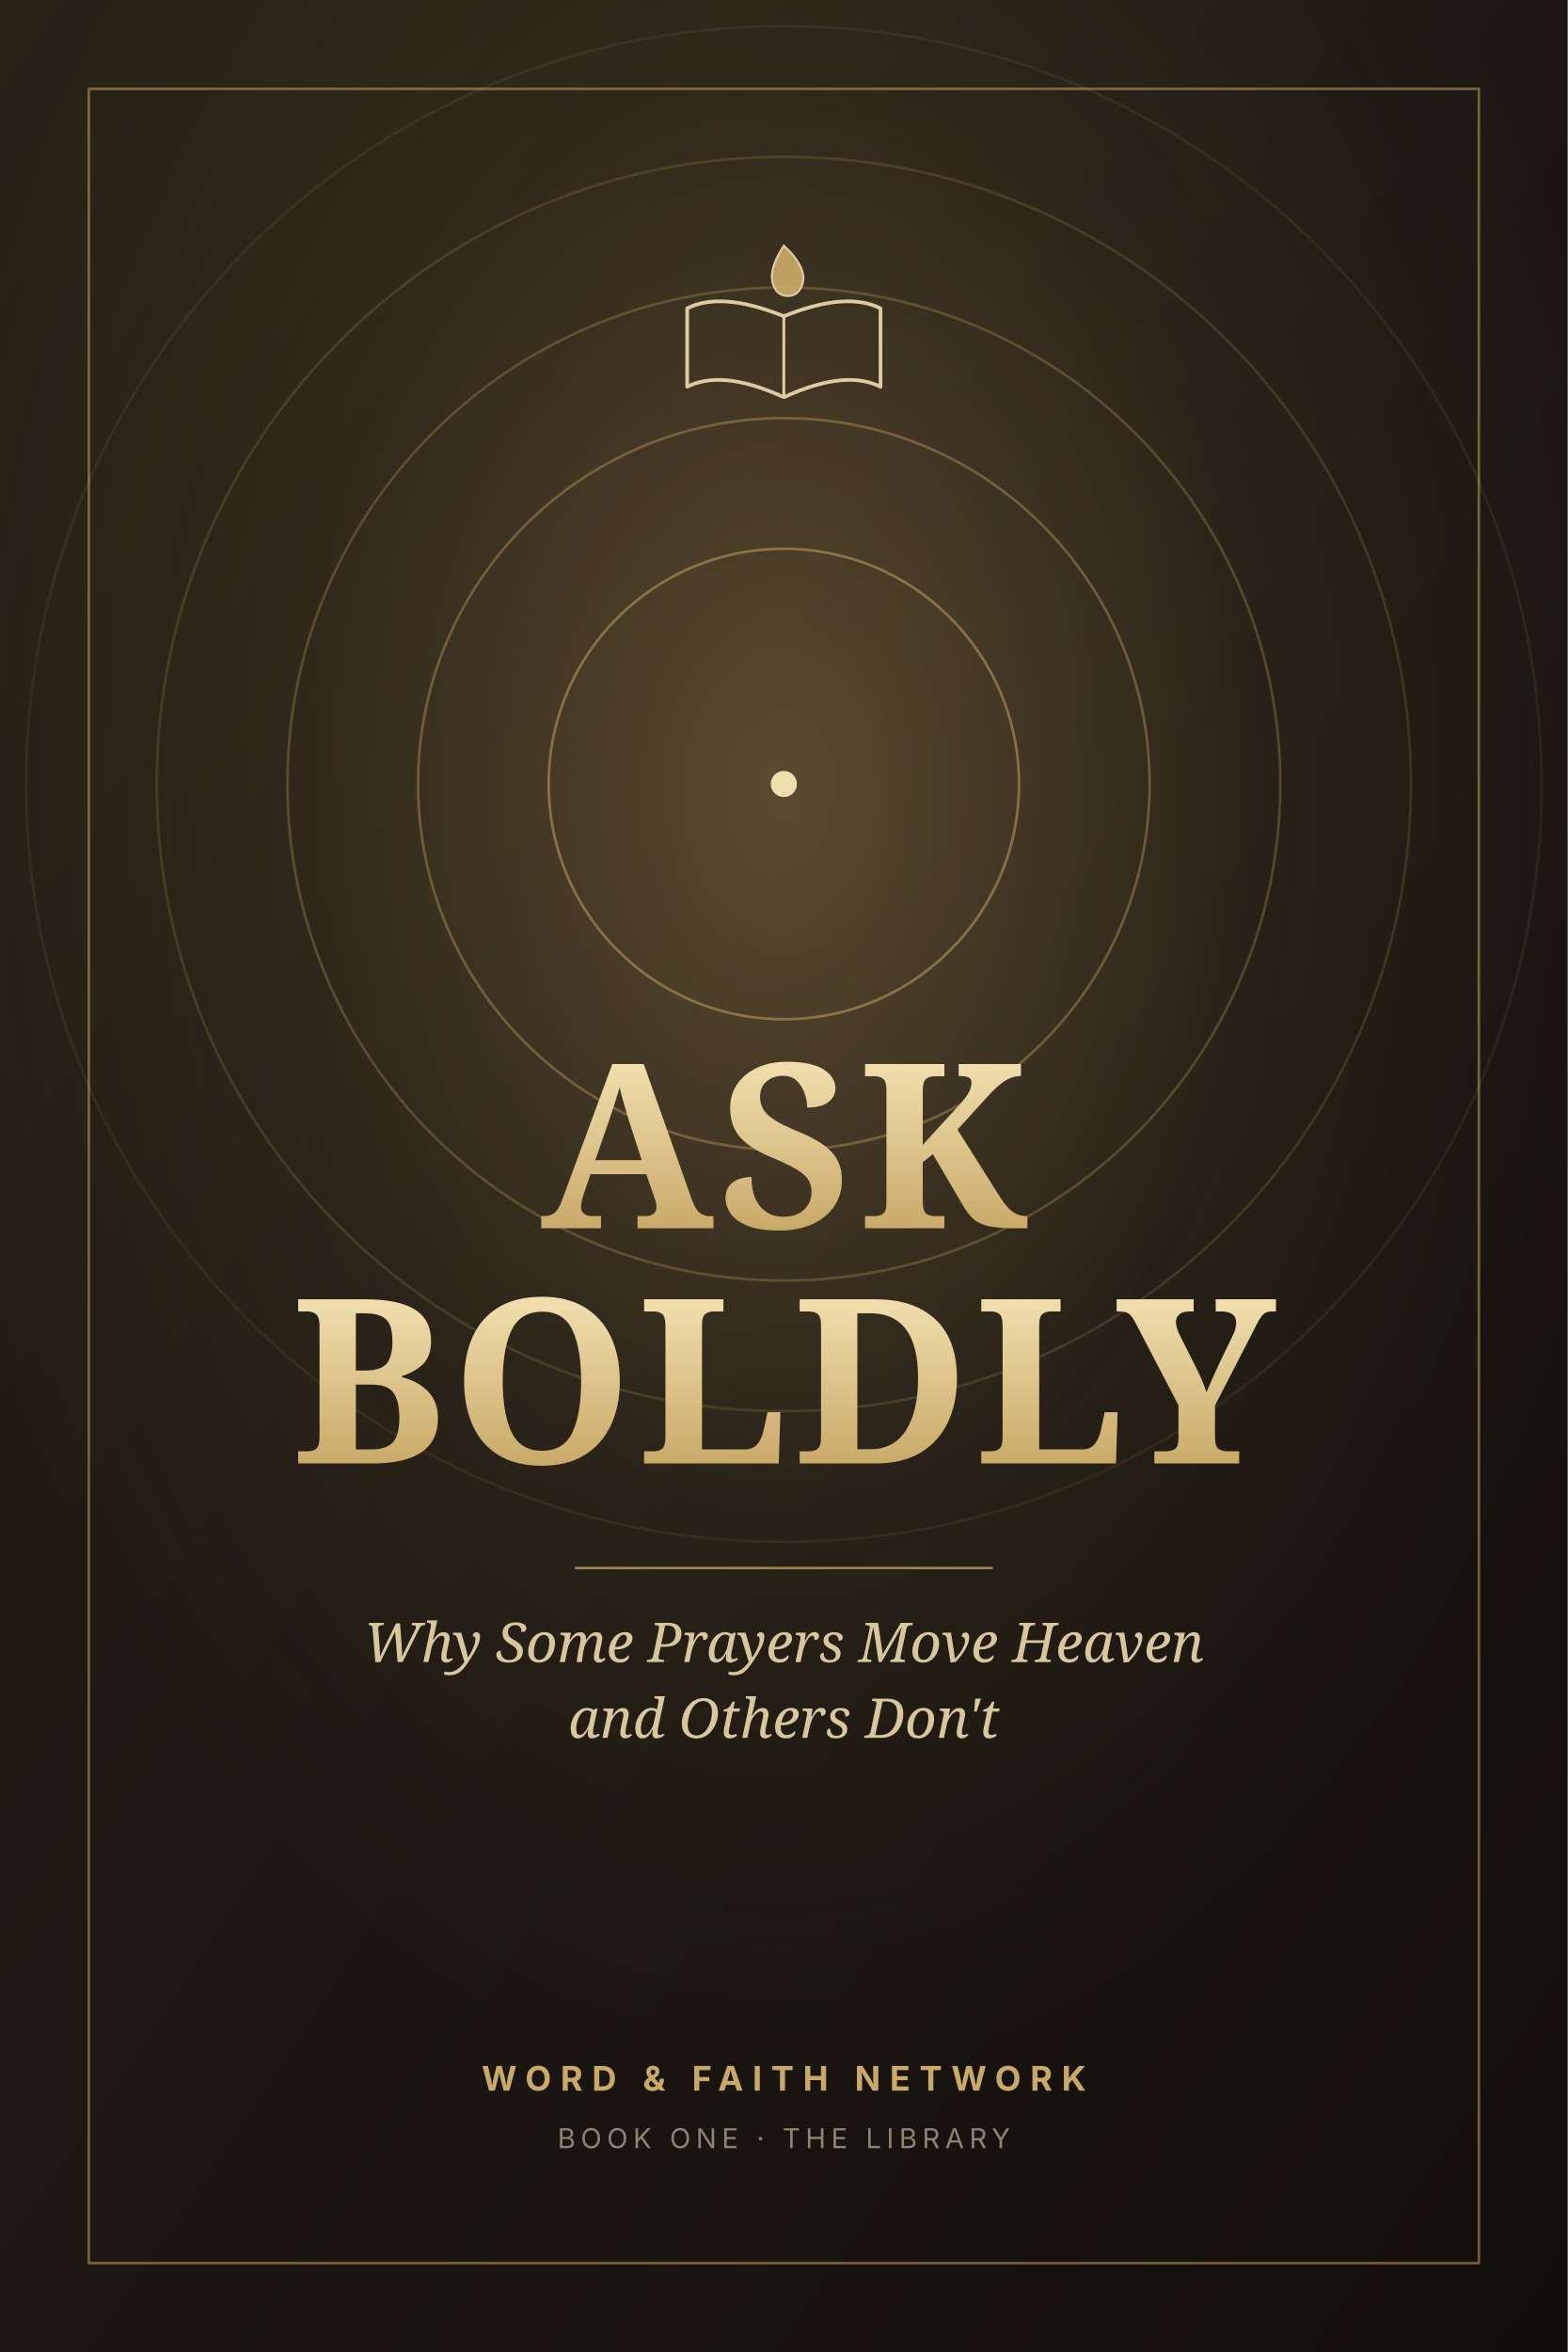
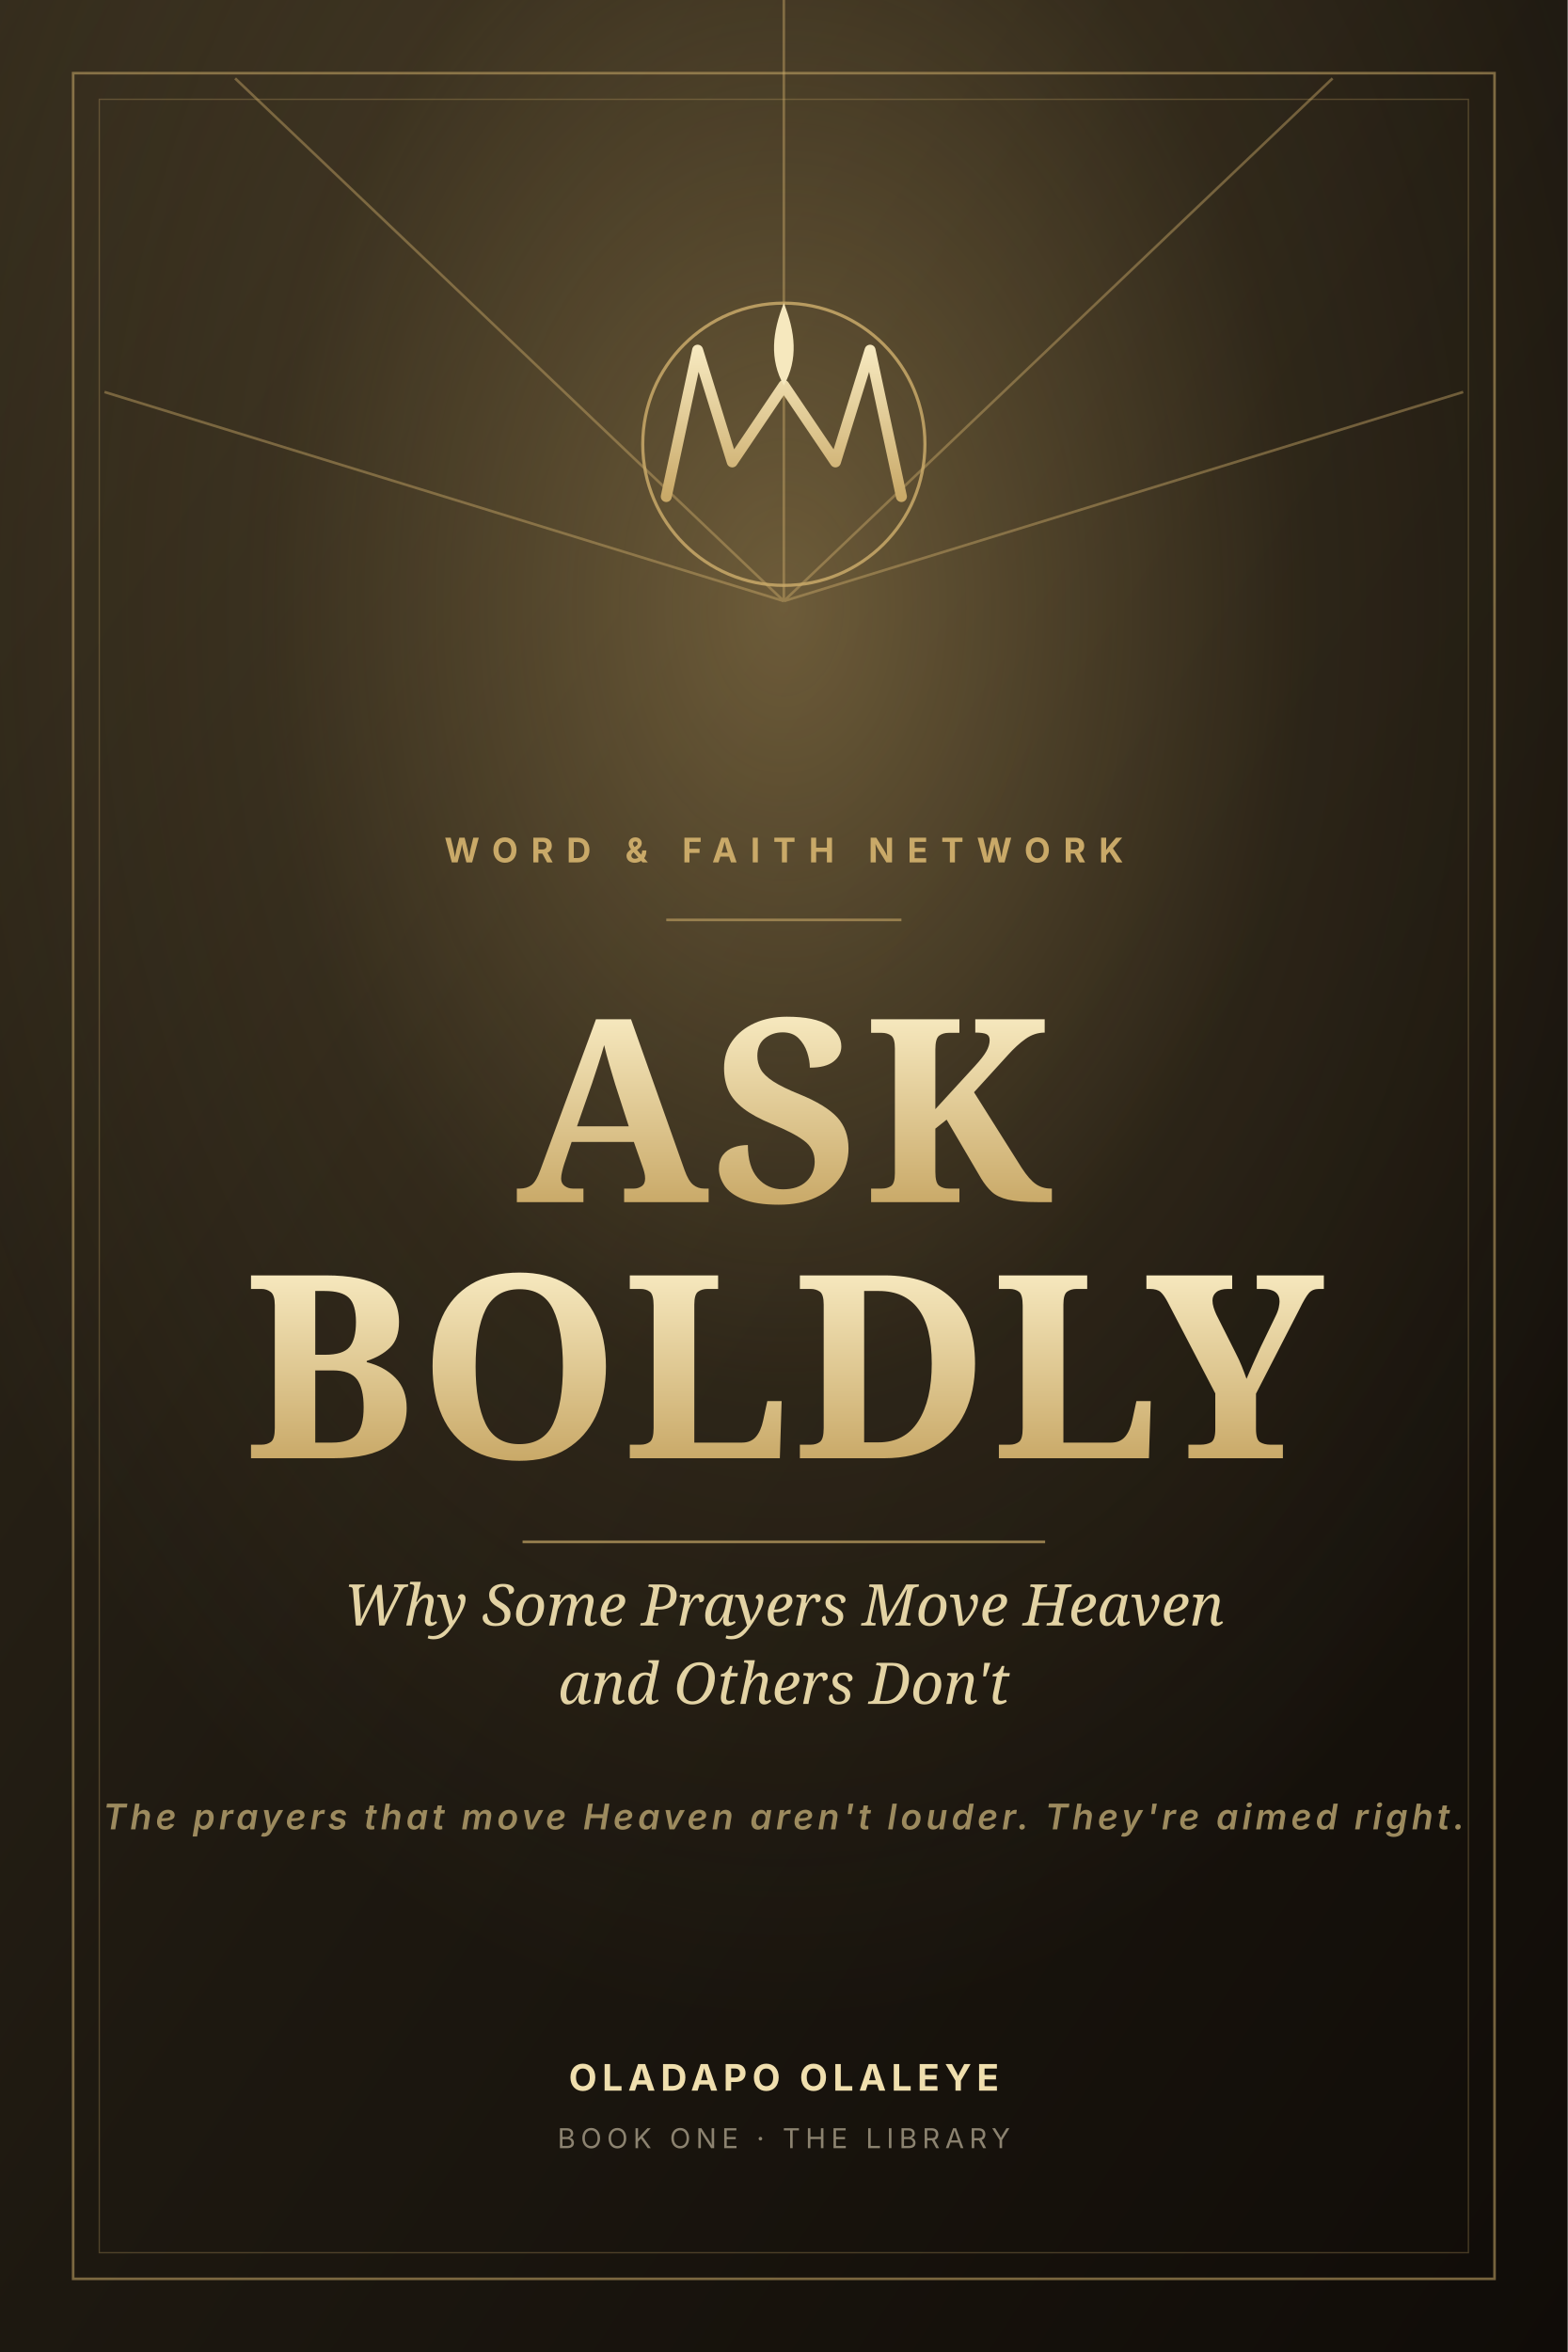
<svg xmlns="http://www.w3.org/2000/svg" viewBox="0 0 600 900" role="img" aria-labelledby="covTitle covDesc">
  <defs>
    <linearGradient id="bgGrad" x1="0%" y1="0%" x2="100%" y2="100%">
-       <stop offset="0%" stop-color="#2A2217" />
-       <stop offset="55%" stop-color="#1B1611" />
-       <stop offset="100%" stop-color="#120E0A" />
+       <stop offset="0%" stop-color="#332B1C" />
+       <stop offset="50%" stop-color="#1D1810" />
+       <stop offset="100%" stop-color="#100C08" />
    </linearGradient>
-     <radialGradient id="glow" cx="50%" cy="34%" r="55%">
-       <stop offset="0%" stop-color="#C9A968" stop-opacity="0.35" />
-       <stop offset="55%" stop-color="#C9A968" stop-opacity="0.08" />
+     <radialGradient id="glow" cx="50%" cy="26%" r="60%">
+       <stop offset="0%" stop-color="#C9A968" stop-opacity="0.45" />
+       <stop offset="55%" stop-color="#C9A968" stop-opacity="0.1" />
      <stop offset="100%" stop-color="#C9A968" stop-opacity="0" />
    </radialGradient>
    <linearGradient id="goldText" x1="0%" y1="0%" x2="0%" y2="100%">
-       <stop offset="0%" stop-color="#F0DFAE" />
+       <stop offset="0%" stop-color="#F6E8BE" />
+       <stop offset="100%" stop-color="#C9A968" />
+     </linearGradient>
+     <linearGradient id="flameGrad" x1="0%" y1="0%" x2="0%" y2="100%">
+       <stop offset="0%" stop-color="#F6E8BE" />
      <stop offset="100%" stop-color="#C9A968" />
    </linearGradient>
  </defs>
  <rect width="600" height="900" fill="url(#bgGrad)" />
  <rect width="600" height="900" fill="url(#glow)" />
-   <g stroke="#C9A968" fill="none" opacity="0.5">
-     <circle cx="300" cy="300" r="90" stroke-width="1" />
-     <circle cx="300" cy="300" r="140" stroke-width="1" opacity="0.75" />
-     <circle cx="300" cy="300" r="190" stroke-width="1" opacity="0.55" />
-     <circle cx="300" cy="300" r="240" stroke-width="1" opacity="0.35" />
-     <circle cx="300" cy="300" r="290" stroke-width="1" opacity="0.18" />
+   <g stroke="#C9A968" stroke-width="1" opacity="0.45">
+     <line x1="300" y1="230" x2="90" y2="30" />
+     <line x1="300" y1="230" x2="300" y2="-10" />
+     <line x1="300" y1="230" x2="510" y2="30" />
+     <line x1="300" y1="230" x2="40" y2="150" />
+     <line x1="300" y1="230" x2="560" y2="150" />
  </g>
-   <circle cx="300" cy="300" r="5" fill="#F0DFAE" />
-   <rect x="34" y="34" width="532" height="832" fill="none" stroke="#C9A968" stroke-width="1" opacity="0.5" />
-   <g transform="translate(300,138)" opacity="0.92">
-     <path d="M0 -17 C -17.5 -24 -29 -24 -37 -20 L -37 10 C -29 6 -17.5 6 0 14 C 17.5 6 29 6 37 10 L 37 -20 C 29 -24 17.5 -24 0 -17 Z" fill="none" stroke="#E9D9AE" stroke-width="1.4" stroke-linejoin="round" />
-     <line x1="0" y1="-17" x2="0" y2="14" stroke="#E9D9AE" stroke-width="1.1" />
-     <path d="M0 -44 C -4.5 -37 -6 -31.5 -3 -27 C -1 -24 4 -24 6 -27 C 9 -31.5 7.5 -37 0 -44 Z" fill="#C9A968" stroke="#E9D9AE" stroke-width="0.8" />
+   <rect x="28" y="28" width="544" height="844" fill="none" stroke="#C9A968" stroke-width="1" opacity="0.55" />
+   <rect x="38" y="38" width="524" height="824" fill="none" stroke="#C9A968" stroke-width="0.5" opacity="0.3" />
+   <g transform="translate(300,170)">
+     <circle cx="0" cy="0" r="54" fill="none" stroke="#C9A968" stroke-width="1.2" opacity="0.85" />
+     <path d="M-45 20 L-33 -36 L-19.75 6.75 L0 -22.5 L19.75 6.75 L33 -36 L45 20" fill="none" stroke="url(#flameGrad)" stroke-width="4.2" stroke-linecap="round" stroke-linejoin="round" />
+     <path d="M0 -22.5 C-5.6 -32.5 -4.4 -43 0 -54 C4.4 -43 5.6 -32.5 0 -22.5 Z" fill="#F6E8BE" />
  </g>
-   <text x="300" y="470" text-anchor="middle" font-family="Fraunces, Georgia, serif" font-size="88" font-weight="600" fill="url(#goldText)" letter-spacing="2">ASK</text>
-   <text x="300" y="560" text-anchor="middle" font-family="Fraunces, Georgia, serif" font-size="88" font-weight="600" fill="url(#goldText)" letter-spacing="2">BOLDLY</text>
-   <line x1="220" y1="600" x2="380" y2="600" stroke="#C9A968" stroke-width="1" opacity="0.7" />
-   <text x="300" y="636" text-anchor="middle" font-family="Fraunces, Georgia, serif" font-style="italic" font-size="21" fill="#D8C79C">Why Some Prayers Move Heaven</text>
-   <text x="300" y="665" text-anchor="middle" font-family="Fraunces, Georgia, serif" font-style="italic" font-size="21" fill="#D8C79C">and Others Don't</text>
-   <text x="300" y="800" text-anchor="middle" font-family="Inter, -apple-system, sans-serif" font-size="13" font-weight="700" letter-spacing="3.5" fill="#C9A968">WORD &amp; FAITH NETWORK</text>
+   <text x="300" y="330" text-anchor="middle" font-family="Inter, -apple-system, sans-serif" font-size="13" font-weight="700" letter-spacing="5" fill="#C9A968">WORD &amp; FAITH NETWORK</text>
+   <line x1="255" y1="352" x2="345" y2="352" stroke="#C9A968" stroke-width="1" opacity="0.6" />
+   <text x="300" y="460" text-anchor="middle" font-family="Fraunces, Georgia, serif" font-size="98" font-weight="900" fill="url(#goldText)" letter-spacing="1">ASK</text>
+   <text x="300" y="558" text-anchor="middle" font-family="Fraunces, Georgia, serif" font-size="98" font-weight="900" fill="url(#goldText)" letter-spacing="1">BOLDLY</text>
+   <line x1="200" y1="590" x2="400" y2="590" stroke="#C9A968" stroke-width="1" opacity="0.7" />
+   <text x="300" y="622" text-anchor="middle" font-family="Fraunces, Georgia, serif" font-style="italic" font-size="22" fill="#E3D3A4">Why Some Prayers Move Heaven</text>
+   <text x="300" y="652" text-anchor="middle" font-family="Fraunces, Georgia, serif" font-style="italic" font-size="22" fill="#E3D3A4">and Others Don't</text>
+   <text x="300" y="700" text-anchor="middle" font-family="Inter, -apple-system, sans-serif" font-size="13.5" font-weight="600" letter-spacing="1.5" fill="#9C8A5E" font-style="italic">The prayers that move Heaven aren't louder. They're aimed right.</text>
+   <text x="300" y="800" text-anchor="middle" font-family="Inter, -apple-system, sans-serif" font-size="14" font-weight="700" letter-spacing="2" fill="#F0DFAE">OLADAPO OLALEYE</text>
  <text x="300" y="822" text-anchor="middle" font-family="Inter, -apple-system, sans-serif" font-size="10.5" letter-spacing="2" fill="#8C8370">BOOK ONE · THE LIBRARY</text>
</svg>
